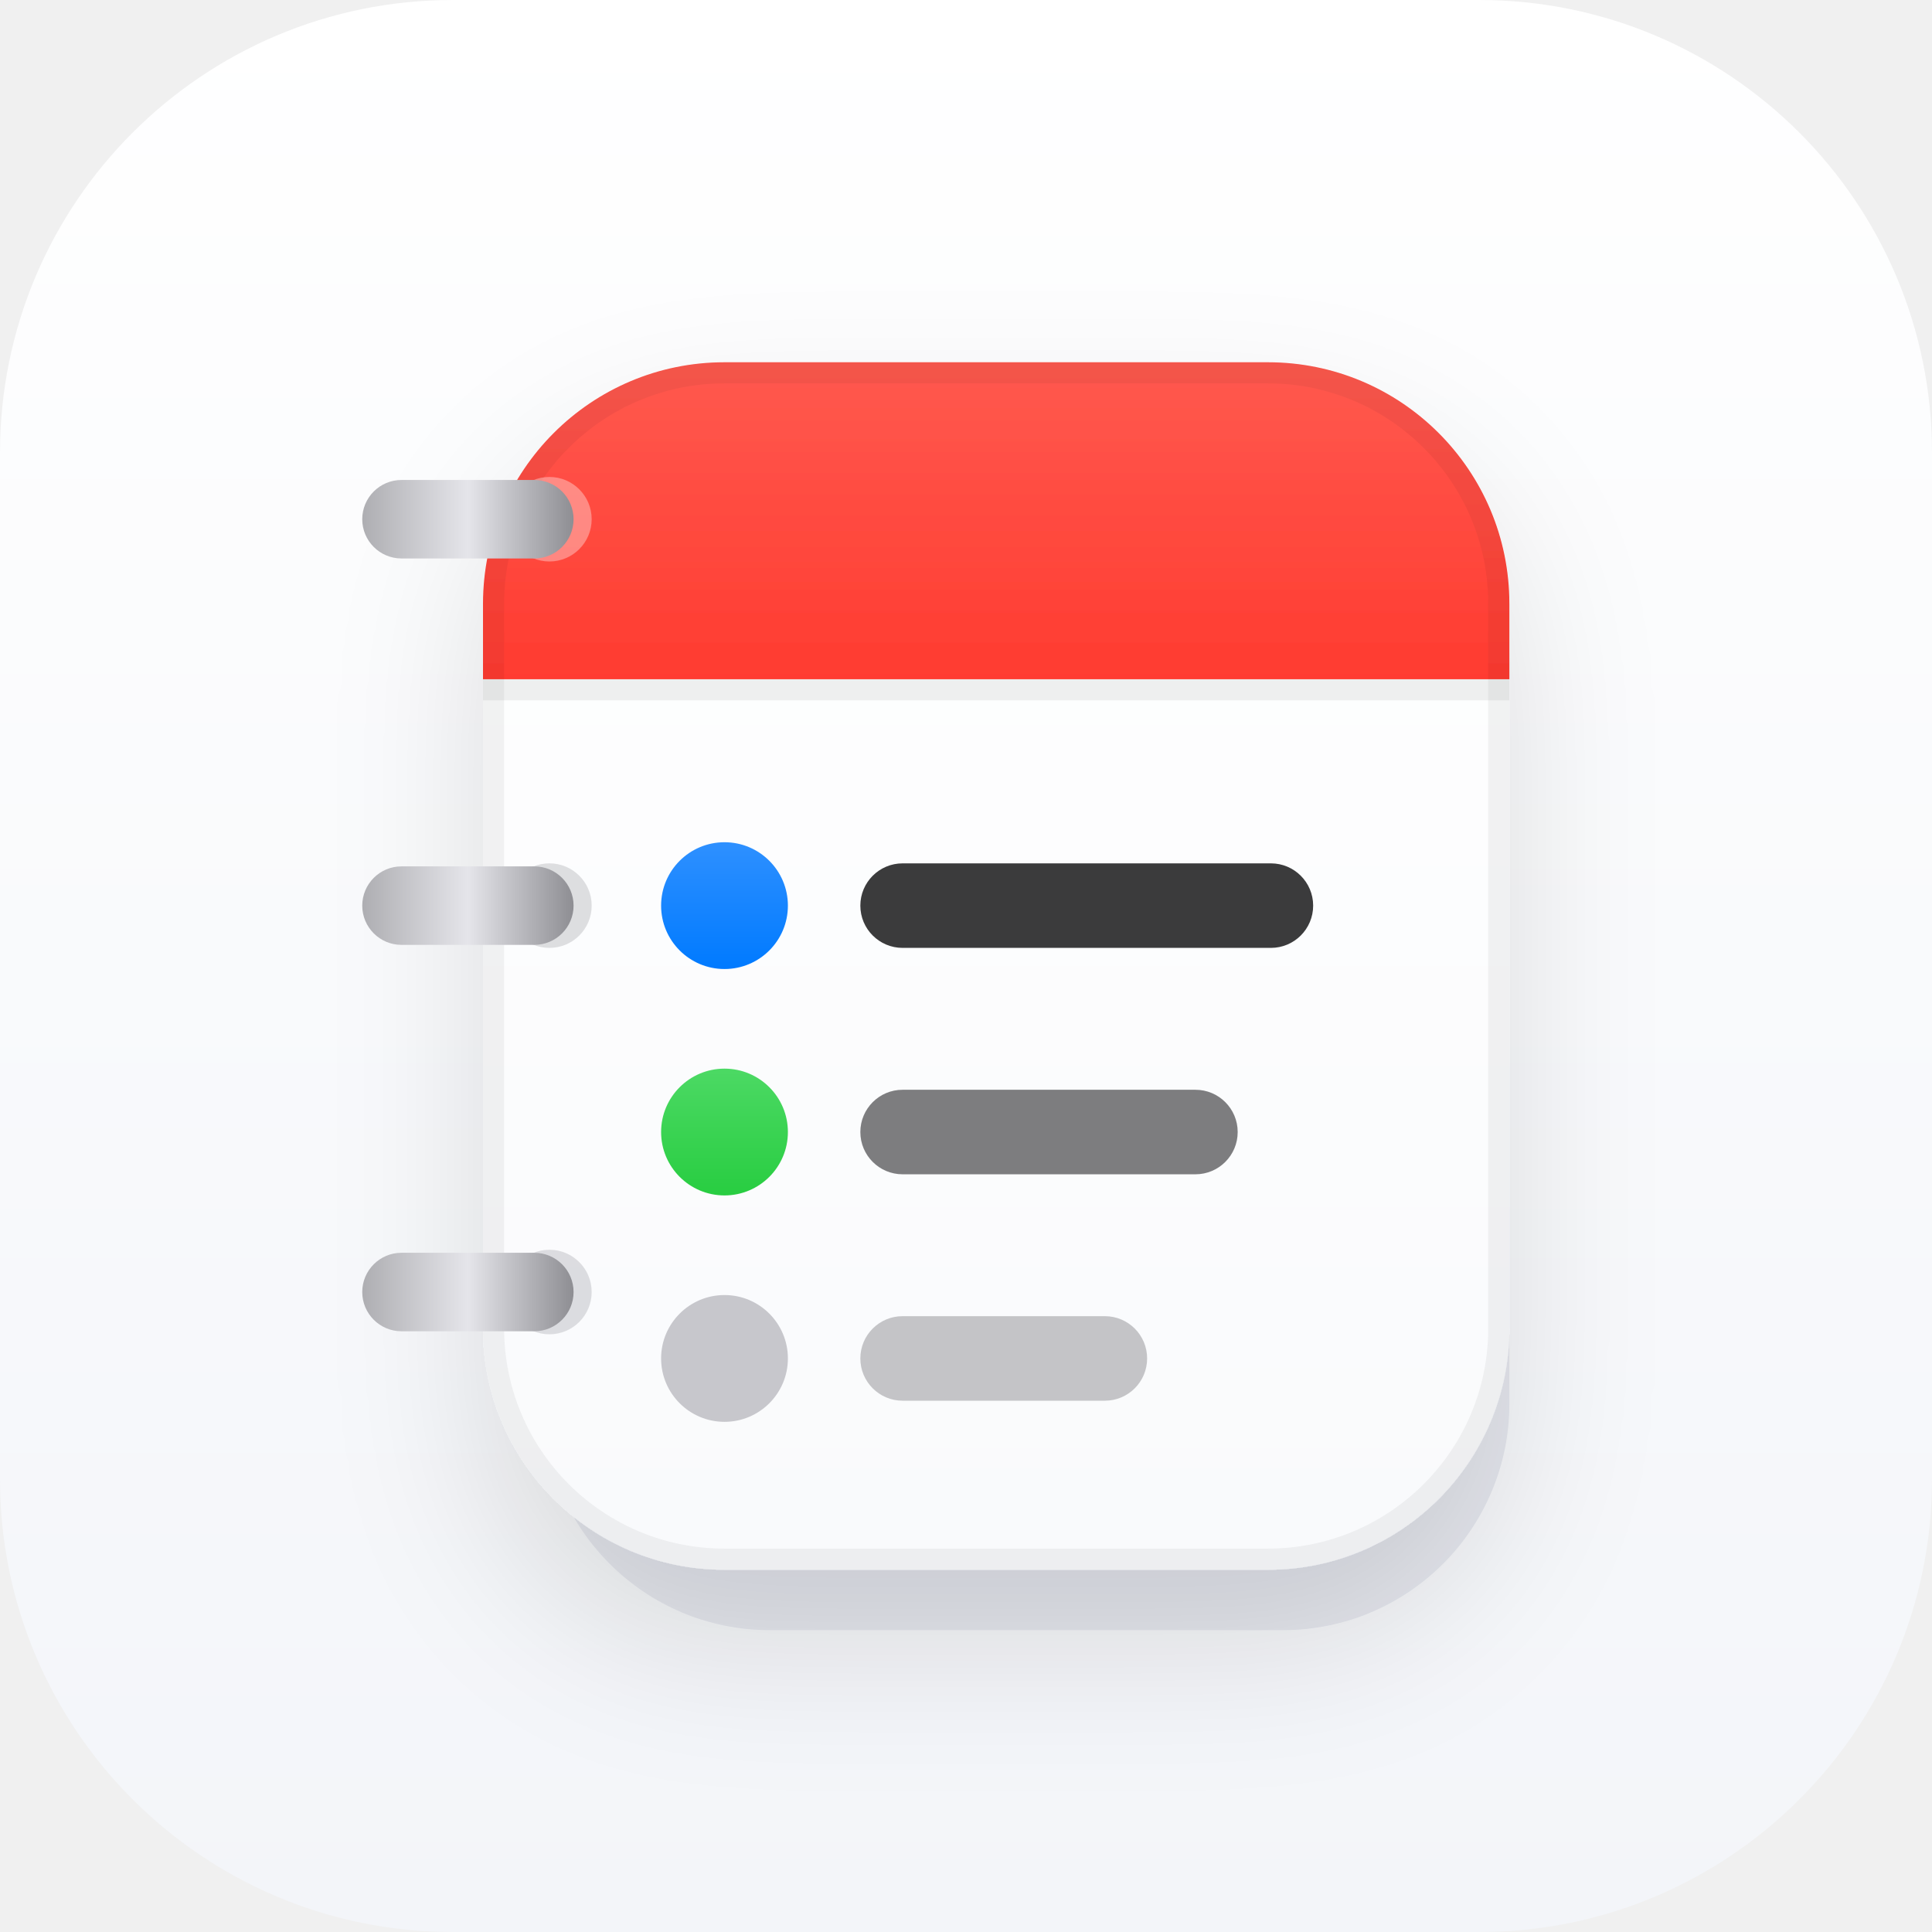
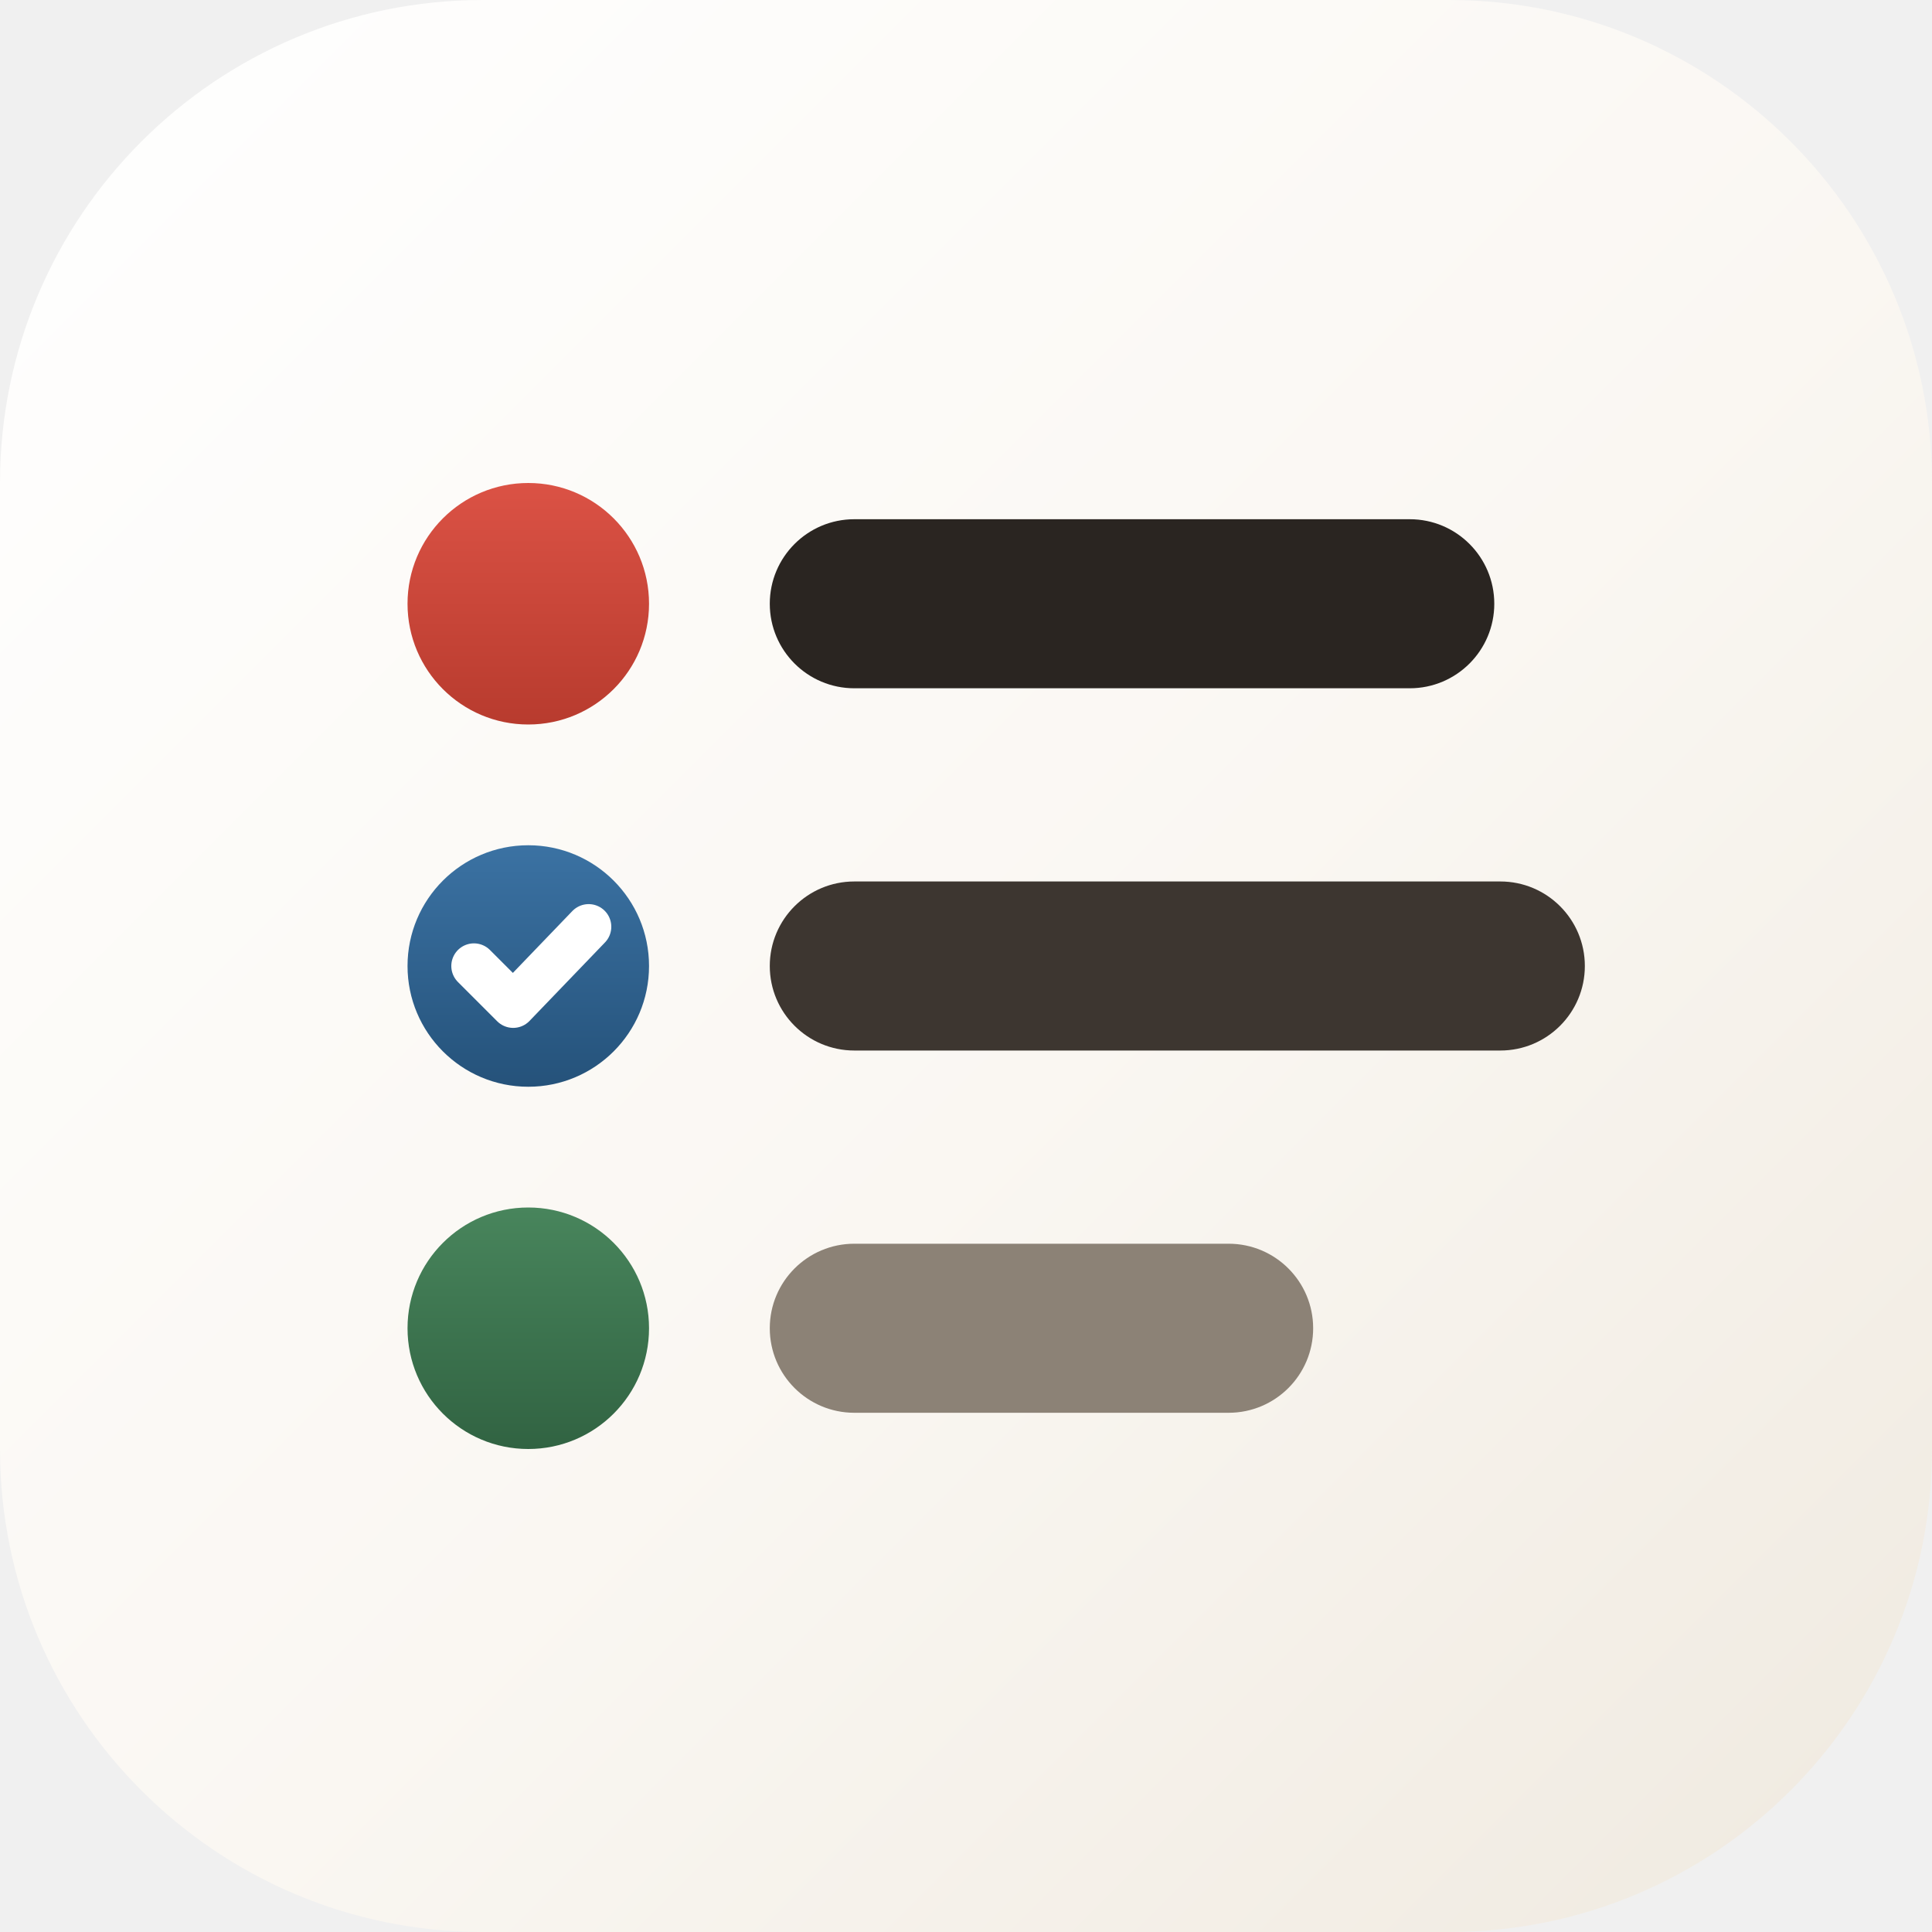
<svg xmlns="http://www.w3.org/2000/svg" viewBox="0 0 64 64">
  <defs>
-     <linearGradient id="iosBg" x1="0" y1="0" x2="0" y2="1">
+     <linearGradient id="warmBg" x1="0" y1="0" x2="1" y2="1">
      <stop offset="0%" stop-color="#FFFFFF" />
-       <stop offset="100%" stop-color="#F3F5F9" />
+       <stop offset="55%" stop-color="#FAF7F2" />
+       <stop offset="100%" stop-color="#EFE9DF" />
    </linearGradient>
-     <linearGradient id="iosPage" x1="0" y1="0" x2="0" y2="1">
-       <stop offset="0%" stop-color="#FFFFFF" />
-       <stop offset="100%" stop-color="#F9FAFC" />
+     <linearGradient id="dotRed" x1="0" y1="0" x2="0" y2="1">
+       <stop offset="0%" stop-color="#DB5245" />
+       <stop offset="100%" stop-color="#B83B2E" />
    </linearGradient>
-     <linearGradient id="iosRedHeader" x1="0" y1="0" x2="0" y2="1">
-       <stop offset="0%" stop-color="#FF594F" />
-       <stop offset="100%" stop-color="#FF3B30" />
+     <linearGradient id="dotBlue" x1="0" y1="0" x2="0" y2="1">
+       <stop offset="0%" stop-color="#3B72A3" />
+       <stop offset="100%" stop-color="#25527A" />
    </linearGradient>
-     <linearGradient id="iosBlueDot" x1="0" y1="0" x2="0" y2="1">
-       <stop offset="0%" stop-color="#2E90FF" />
-       <stop offset="100%" stop-color="#007AFF" />
+     <linearGradient id="dotGreen" x1="0" y1="0" x2="0" y2="1">
+       <stop offset="0%" stop-color="#48855C" />
+       <stop offset="100%" stop-color="#316342" />
    </linearGradient>
-     <linearGradient id="iosGreenDot" x1="0" y1="0" x2="0" y2="1">
-       <stop offset="0%" stop-color="#4CD964" />
-       <stop offset="100%" stop-color="#28CD41" />
-     </linearGradient>
-     <linearGradient id="iosRing" x1="0" y1="0" x2="1" y2="0">
-       <stop offset="0%" stop-color="#AEAEB2" />
-       <stop offset="50%" stop-color="#E5E5EA" />
-       <stop offset="100%" stop-color="#8E8E93" />
-     </linearGradient>
-     <filter id="iosShadow" x="-18%" y="-14%" width="136%" height="140%">
-       <feDropShadow dx="0" dy="2.5" stdDeviation="2.5" flood-color="#1C1C1E" flood-opacity="0.12" />
-     </filter>
-     <clipPath id="iosSheetClip">
-       <rect x="16" y="12" width="34" height="40" rx="8" />
-     </clipPath>
  </defs>
-   <rect x="0" y="0" width="64" height="64" rx="15" fill="url(#iosBg)" />
-   <rect x="18" y="14.5" width="32" height="39.5" rx="7.5" fill="#E5E7EE" />
-   <g filter="url(#iosShadow)">
-     <rect x="16" y="12" width="34" height="40" rx="8" fill="url(#iosPage)" />
-     <g clip-path="url(#iosSheetClip)">
-       <rect x="16" y="12" width="34" height="10.5" fill="url(#iosRedHeader)" />
-       <rect x="16" y="22.5" width="34" height="0.7" fill="#000000" fill-opacity="0.06" />
-     </g>
-     <rect x="16.35" y="12.35" width="33.3" height="39.3" rx="7.65" fill="none" stroke="#000000" stroke-opacity="0.05" stroke-width="0.7" />
-   </g>
-   <circle cx="24" cy="30" r="2.1" fill="url(#iosBlueDot)" />
-   <rect x="28.5" y="28.6" width="15" height="2.8" rx="1.4" fill="#1C1C1E" fill-opacity="0.86" />
-   <circle cx="24" cy="37.5" r="2.1" fill="url(#iosGreenDot)" />
-   <rect x="28.5" y="36.1" width="12.5" height="2.8" rx="1.4" fill="#3A3A3C" fill-opacity="0.65" />
-   <circle cx="24" cy="45" r="2.1" fill="#C7C7CC" />
-   <rect x="28.5" y="43.6" width="9.5" height="2.8" rx="1.4" fill="#8E8E93" fill-opacity="0.5" />
-   <g>
-     <circle cx="18.2" cy="17.2" r="1.4" fill="#FFFFFF" fill-opacity="0.35" />
-     <rect x="12" y="15.9" width="7" height="2.6" rx="1.3" fill="url(#iosRing)" />
-     <circle cx="18.2" cy="30" r="1.4" fill="#8E8E93" fill-opacity="0.28" />
-     <rect x="12" y="28.7" width="7" height="2.6" rx="1.3" fill="url(#iosRing)" />
-     <circle cx="18.2" cy="42.8" r="1.4" fill="#8E8E93" fill-opacity="0.28" />
-     <rect x="12" y="41.5" width="7" height="2.6" rx="1.3" fill="url(#iosRing)" />
-   </g>
+   <rect x="0" y="0" width="64" height="64" rx="16" fill="url(#warmBg)" />
+   <circle cx="17.5" cy="20" r="4" fill="url(#dotRed)" />
+   <rect x="25.5" y="17.2" width="24" height="5.6" rx="2.8" fill="#2A2521" />
+   <circle cx="17.5" cy="32" r="4" fill="url(#dotBlue)" />
+   <path d="M15.7 32 L17 33.3 L19.5 30.7" fill="none" stroke="#FFFFFF" stroke-width="1.5" stroke-linecap="round" stroke-linejoin="round" />
+   <rect x="25.5" y="29.2" width="27" height="5.6" rx="2.8" fill="#3D3630" />
+   <circle cx="17.5" cy="44" r="4" fill="url(#dotGreen)" />
+   <rect x="25.5" y="41.2" width="18" height="5.6" rx="2.8" fill="#8C8276" />
</svg>
